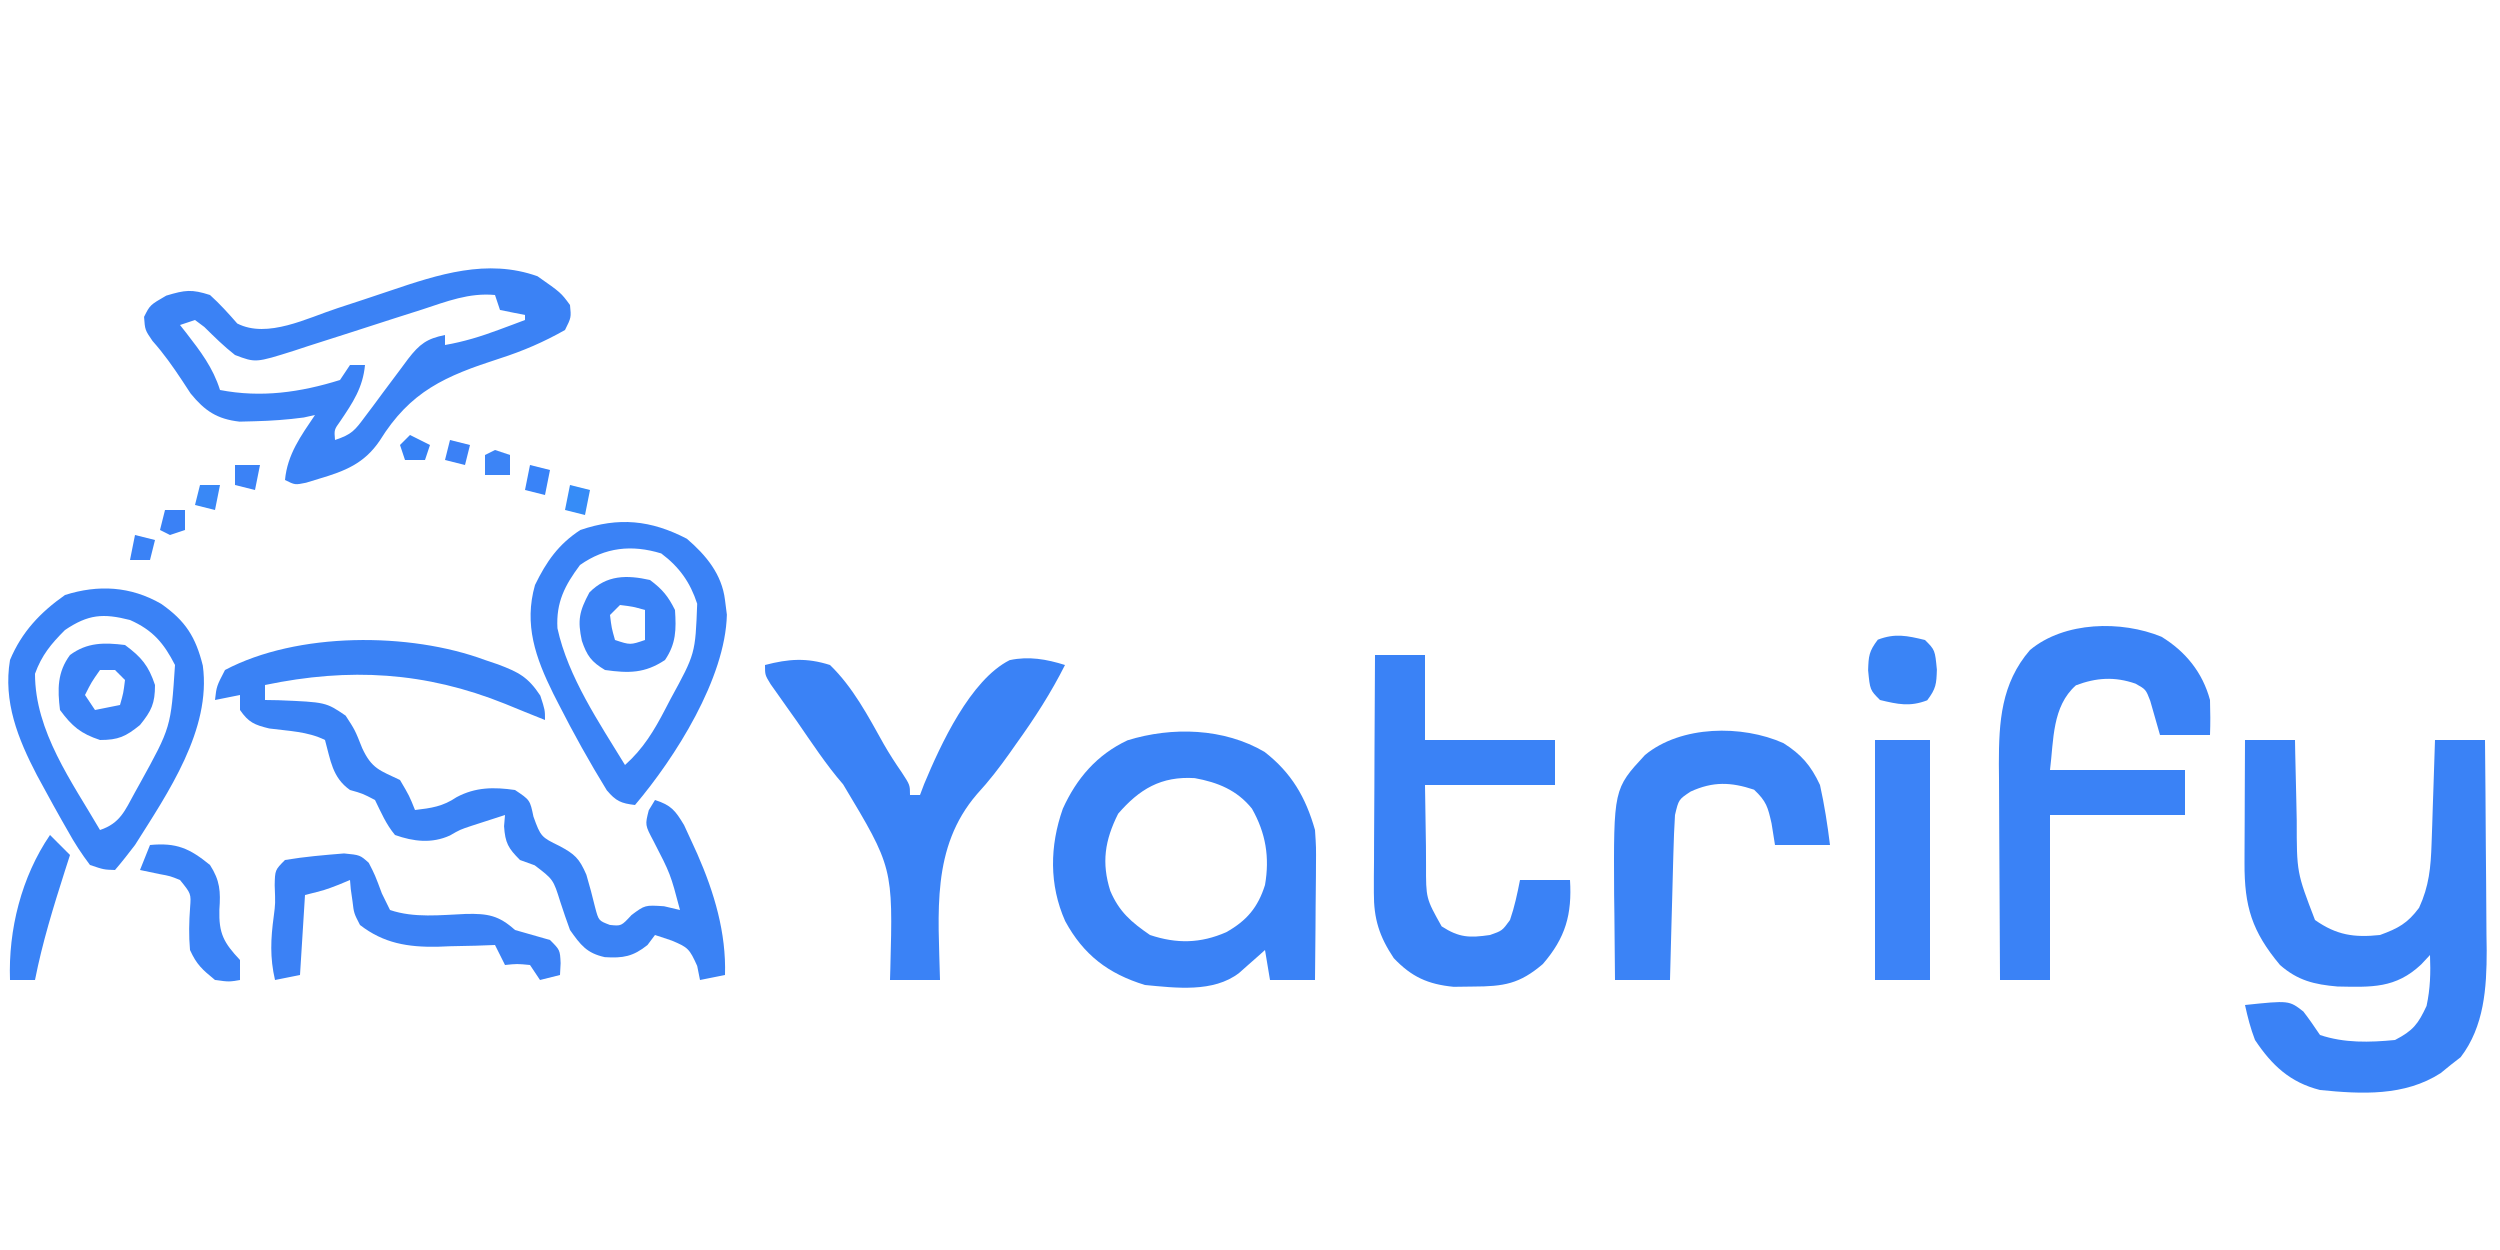
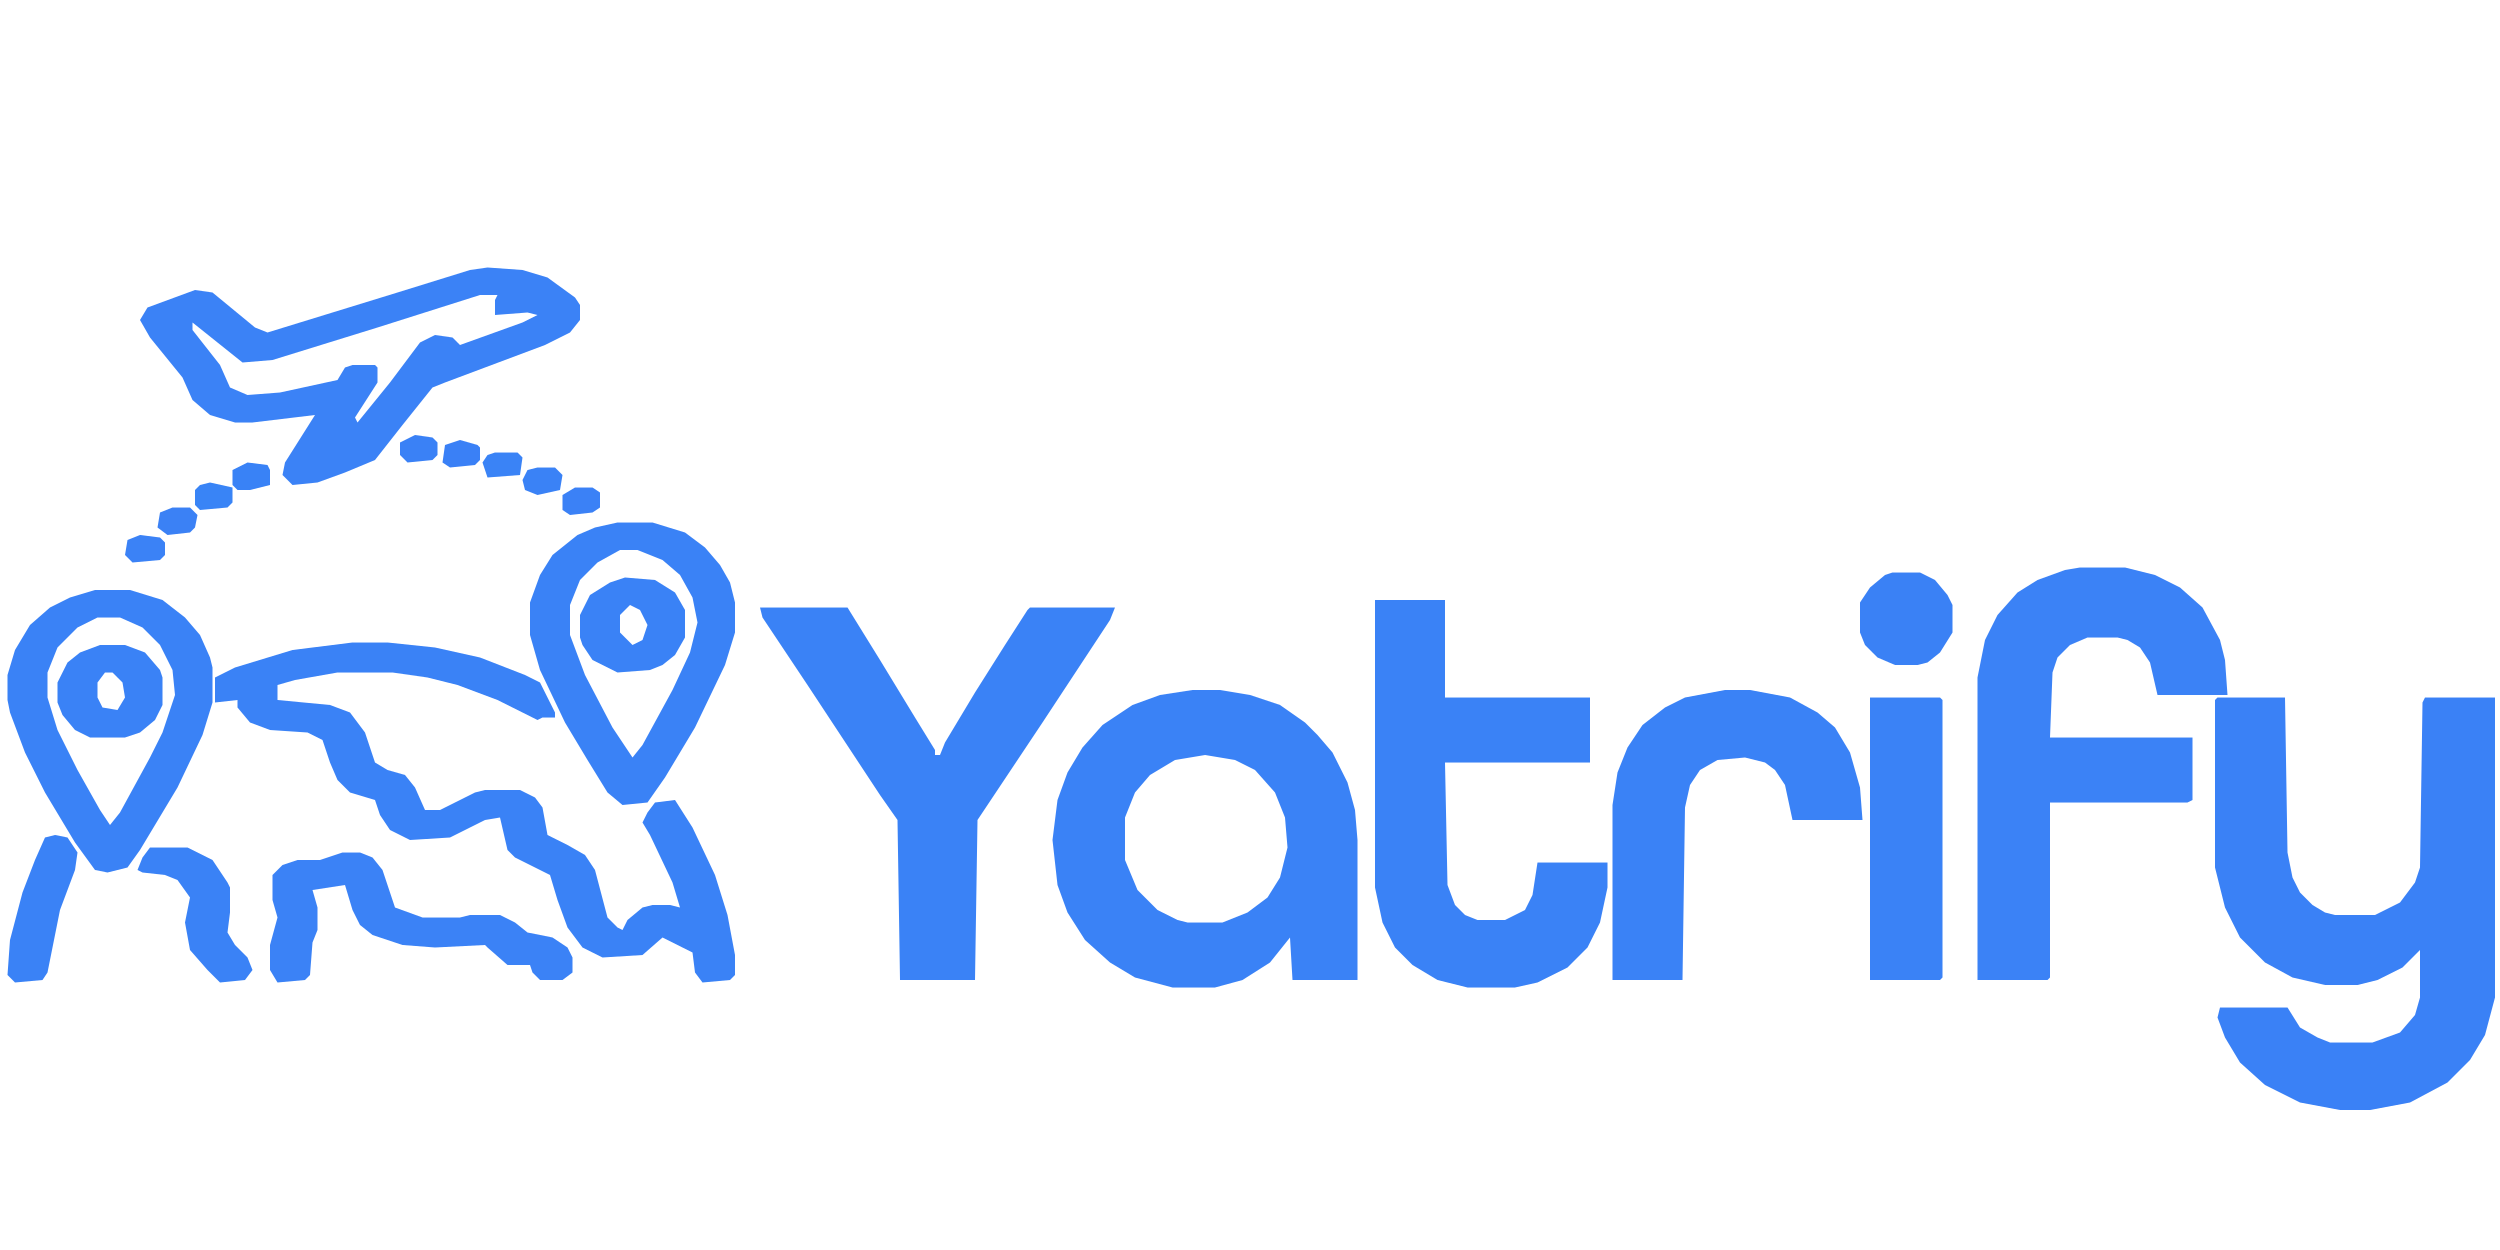
- <svg xmlns="http://www.w3.org/2000/svg" version="1.1" width="500" height="250">
-   <path d="M0 0 C3.3 0 6.6 0 10 0 C10.015 0.842 10.029 1.684 10.044 2.551 C10.106 5.703 10.18 8.854 10.262 12.006 C10.296 13.364 10.324 14.723 10.346 16.082 C10.345 26.495 10.345 26.495 14 36 C18.295 39.026 21.817 39.555 27 39 C30.631 37.673 32.5 36.672 34.812 33.562 C36.817 29.237 37.159 25.461 37.316 20.703 C37.379 18.895 37.379 18.895 37.443 17.051 C37.483 15.797 37.522 14.542 37.562 13.25 C37.606 11.98 37.649 10.711 37.693 9.402 C37.799 6.268 37.901 3.134 38 0 C41.3 0 44.6 0 48 0 C48.075 7.08 48.129 14.16 48.165 21.24 C48.18 23.646 48.2 26.051 48.226 28.456 C48.263 31.927 48.28 35.397 48.293 38.867 C48.308 39.931 48.324 40.995 48.34 42.091 C48.342 49.58 47.832 57.303 43.133 63.438 C42.47 63.953 41.808 64.469 41.125 65 C40.468 65.536 39.81 66.073 39.133 66.625 C31.913 71.279 23.304 70.834 15 70 C9.004 68.482 5.374 65.061 2 60 C1.101 57.66 0.541 55.46 0 53 C8.812 52.076 8.812 52.076 11.672 54.301 C12.846 55.819 13.928 57.408 15 59 C19.907 60.636 24.879 60.491 30 60 C33.621 58.117 34.605 56.846 36.312 53.188 C37.064 49.704 37.142 46.553 37 43 C36.134 43.928 36.134 43.928 35.25 44.875 C30.131 49.71 25.317 49.435 18.484 49.301 C13.837 48.9 10.54 48.097 7 45 C1.383 38.272 -0.132 33.309 -0.098 24.609 C-0.096 23.905 -0.095 23.2 -0.093 22.474 C-0.088 20.233 -0.075 17.991 -0.062 15.75 C-0.057 14.227 -0.053 12.703 -0.049 11.18 C-0.038 7.453 -0.021 3.727 0 0 Z " fill="#3A82F6" transform="translate(449,148)" />
-   <path d="M0 0 C5.404 4.192 8.24 9.103 10.09 15.621 C10.317 19.056 10.317 19.056 10.285 22.77 C10.282 23.427 10.279 24.084 10.277 24.762 C10.265 26.84 10.24 28.918 10.215 30.996 C10.205 32.414 10.196 33.832 10.188 35.25 C10.166 38.707 10.131 42.164 10.09 45.621 C7.12 45.621 4.15 45.621 1.09 45.621 C0.595 42.651 0.595 42.651 0.09 39.621 C-0.381 40.043 -0.851 40.464 -1.336 40.898 C-1.959 41.446 -2.581 41.994 -3.223 42.559 C-3.838 43.104 -4.452 43.649 -5.086 44.211 C-10.238 48.193 -17.779 47.198 -23.91 46.621 C-31.252 44.38 -36.215 40.595 -39.871 33.848 C-43.103 26.583 -42.969 18.806 -40.348 11.371 C-37.591 5.288 -33.521 0.553 -27.41 -2.316 C-18.471 -5.082 -8.116 -4.767 0 0 Z M-29.285 12.371 C-31.954 17.708 -32.634 22.163 -30.848 27.809 C-29.056 32.003 -26.641 34.056 -22.91 36.621 C-17.546 38.409 -12.806 38.309 -7.66 36.059 C-3.562 33.751 -1.326 31.116 0.09 26.621 C1.047 21.078 0.257 16.25 -2.52 11.352 C-5.503 7.64 -9.359 6.088 -13.961 5.246 C-20.704 4.827 -25.039 7.455 -29.285 12.371 Z " fill="#3A82F6" transform="translate(252.9102,150.3789)" />
-   <path d="M0 0 C4.831 2.944 8.24 7.169 9.711 12.652 C9.787 14.984 9.802 17.321 9.711 19.652 C6.411 19.652 3.111 19.652 -0.289 19.652 C-0.94 17.374 -1.591 15.095 -2.242 12.816 C-3.122 10.533 -3.122 10.533 -5.184 9.383 C-9.349 7.938 -13.013 8.17 -17.102 9.715 C-21.881 13.948 -21.539 20.655 -22.289 26.652 C-13.379 26.652 -4.469 26.652 4.711 26.652 C4.711 29.622 4.711 32.592 4.711 35.652 C-4.199 35.652 -13.109 35.652 -22.289 35.652 C-22.289 46.542 -22.289 57.432 -22.289 68.652 C-25.589 68.652 -28.889 68.652 -32.289 68.652 C-32.339 61.393 -32.375 54.134 -32.399 46.875 C-32.409 44.408 -32.423 41.94 -32.44 39.473 C-32.464 35.918 -32.476 32.363 -32.484 28.809 C-32.495 27.712 -32.505 26.616 -32.516 25.487 C-32.517 17.02 -32.07 9.346 -26.289 2.652 C-19.384 -3.093 -8.018 -3.285 0 0 Z " fill="#3A82F6" transform="translate(432.2891,127.3477)" />
-   <path d="M0 0 C0.86 0.29 1.72 0.58 2.605 0.879 C6.721 2.443 8.585 3.371 11.062 7.125 C12 10 12 10 12 12 C9.345 10.942 6.696 9.874 4.055 8.781 C-11.918 2.345 -27.1 1.475 -44 5 C-44 5.99 -44 6.98 -44 8 C-43.12 8.014 -42.239 8.028 -41.332 8.043 C-31.834 8.433 -31.834 8.433 -27.875 11.125 C-26 14 -26 14 -24.562 17.625 C-22.637 21.784 -21.014 22.077 -17 24 C-15.125 27.188 -15.125 27.188 -14 30 C-10.725 29.619 -8.448 29.302 -5.688 27.438 C-1.895 25.409 1.771 25.39 6 26 C9 28 9 28 9.688 31.312 C11.139 35.389 11.304 35.432 14.875 37.188 C17.953 38.826 18.861 39.679 20.273 42.941 C20.91 45.096 21.493 47.268 22.016 49.453 C22.725 52.138 22.725 52.138 24.965 52.984 C27.253 53.226 27.253 53.226 29.312 51 C32 49 32 49 35.812 49.25 C36.864 49.498 37.916 49.745 39 50 C37.092 42.781 37.092 42.781 33.688 36.188 C32 33 32 33 32.75 30.062 C33.163 29.382 33.575 28.701 34 28 C37.227 29.043 38.034 30.056 39.816 33.02 C40.415 34.276 40.997 35.541 41.562 36.812 C41.866 37.478 42.169 38.144 42.481 38.83 C45.848 46.508 48.263 54.552 48 63 C46.35 63.33 44.7 63.66 43 64 C42.814 63.072 42.629 62.144 42.438 61.188 C40.893 57.762 40.614 57.479 37.375 56.125 C36.261 55.754 35.148 55.383 34 55 C33.505 55.66 33.01 56.32 32.5 57 C29.618 59.306 27.632 59.662 23.957 59.43 C20.335 58.634 19.111 56.991 17 54 C16.318 52.138 15.675 50.261 15.062 48.375 C13.659 43.886 13.659 43.886 9.938 41.062 C8.483 40.537 8.483 40.537 7 40 C4.64 37.64 4.041 36.599 3.812 33.25 C3.905 32.136 3.905 32.136 4 31 C2.582 31.454 1.166 31.914 -0.25 32.375 C-1.039 32.63 -1.828 32.885 -2.641 33.148 C-4.993 33.93 -4.993 33.93 -7.016 35.098 C-10.646 36.748 -14.298 36.316 -18 35 C-19.799 32.832 -20.743 30.558 -22 28 C-24.49 26.703 -24.49 26.703 -27 26 C-30.552 23.501 -30.881 20.029 -32 16 C-35.438 14.281 -39.369 14.201 -43.152 13.695 C-46.123 12.97 -47.274 12.49 -49 10 C-49 9.01 -49 8.02 -49 7 C-50.65 7.33 -52.3 7.66 -54 8 C-53.688 5.25 -53.688 5.25 -52 2 C-37.548 -5.642 -15.087 -5.606 0 0 Z " fill="#3A82F5" transform="translate(97,132)" />
-   <path d="M0 0 C4.682 3.277 4.682 3.277 6.5 5.75 C6.75 8.25 6.75 8.25 5.5 10.75 C1.256 13.152 -2.885 14.943 -7.523 16.434 C-18.467 19.968 -25.407 22.951 -31.562 32.895 C-34.669 37.473 -38.512 38.965 -43.688 40.5 C-44.547 40.763 -45.407 41.026 -46.293 41.297 C-48.5 41.75 -48.5 41.75 -50.5 40.75 C-50.017 35.595 -47.314 31.934 -44.5 27.75 C-45.614 27.997 -45.614 27.997 -46.75 28.25 C-50.062 28.692 -53.226 28.918 -56.562 29 C-57.564 29.026 -58.566 29.052 -59.598 29.078 C-64.089 28.57 -66.544 26.923 -69.379 23.445 C-70.212 22.173 -70.212 22.173 -71.062 20.875 C-72.948 18.033 -74.728 15.493 -77 12.938 C-78.5 10.75 -78.5 10.75 -78.688 8.125 C-77.5 5.75 -77.5 5.75 -74.25 3.875 C-70.439 2.732 -69.169 2.573 -65.5 3.75 C-63.518 5.535 -61.807 7.444 -60.051 9.449 C-53.995 12.537 -46.009 8.331 -39.945 6.367 C-36.467 5.232 -32.992 4.089 -29.528 2.913 C-19.843 -0.363 -10.063 -3.594 0 0 Z M-23 6.629 C-24.875 7.226 -26.75 7.823 -28.625 8.42 C-31.569 9.366 -34.512 10.316 -37.453 11.271 C-40.299 12.192 -43.149 13.099 -46 14.004 C-46.877 14.293 -47.754 14.583 -48.658 14.881 C-56.376 17.319 -56.376 17.319 -60.5 15.75 C-62.717 14.021 -64.631 12.119 -66.633 10.148 C-67.557 9.456 -67.557 9.456 -68.5 8.75 C-69.49 9.08 -70.48 9.41 -71.5 9.75 C-71.09 10.269 -70.68 10.789 -70.258 11.324 C-67.424 14.992 -64.902 18.264 -63.5 22.75 C-55.267 24.339 -47.473 23.234 -39.5 20.75 C-38.84 19.76 -38.18 18.77 -37.5 17.75 C-36.51 17.75 -35.52 17.75 -34.5 17.75 C-34.926 22.299 -36.949 25.288 -39.441 28.98 C-40.671 30.692 -40.671 30.692 -40.5 32.75 C-37.089 31.613 -36.521 30.812 -34.434 28.004 C-33.866 27.249 -33.298 26.494 -32.713 25.717 C-32.127 24.923 -31.541 24.13 -30.938 23.312 C-29.771 21.75 -28.603 20.189 -27.434 18.629 C-26.919 17.934 -26.403 17.238 -25.873 16.522 C-23.582 13.565 -22.136 12.477 -18.5 11.75 C-18.5 12.41 -18.5 13.07 -18.5 13.75 C-14.718 13.093 -11.282 12.03 -7.688 10.688 C-6.712 10.325 -5.736 9.963 -4.73 9.59 C-3.626 9.174 -3.626 9.174 -2.5 8.75 C-2.5 8.42 -2.5 8.09 -2.5 7.75 C-4.15 7.42 -5.8 7.09 -7.5 6.75 C-7.995 5.265 -7.995 5.265 -8.5 3.75 C-13.679 3.261 -18.153 5.04 -23 6.629 Z " fill="#3B82F5" transform="translate(107.5,55.25)" />
-   <path d="M0 0 C3.3 0 6.6 0 10 0 C10 5.61 10 11.22 10 17 C18.58 17 27.16 17 36 17 C36 19.97 36 22.94 36 26 C27.42 26 18.84 26 10 26 C10.062 30.022 10.124 34.044 10.188 38.188 C10.194 39.447 10.201 40.707 10.208 42.005 C10.19 48.677 10.19 48.677 13.328 54.27 C16.834 56.54 18.897 56.597 23 56 C25.442 55.148 25.442 55.148 27 53 C27.919 50.338 28.453 47.778 29 45 C32.3 45 35.6 45 39 45 C39.422 51.887 38.116 56.558 33.562 61.812 C28.905 65.788 25.79 66.294 19.625 66.312 C18.339 66.329 17.052 66.346 15.727 66.363 C10.583 65.862 7.3 64.372 3.75 60.625 C0.859 56.288 -0.252 52.774 -0.227 47.567 C-0.227 46.506 -0.227 45.446 -0.227 44.353 C-0.216 43.219 -0.206 42.086 -0.195 40.918 C-0.192 39.749 -0.19 38.579 -0.187 37.375 C-0.176 33.645 -0.15 29.917 -0.125 26.188 C-0.115 23.657 -0.106 21.126 -0.098 18.596 C-0.076 12.397 -0.041 6.199 0 0 Z " fill="#3A82F6" transform="translate(275,131)" />
-   <path d="M0 0 C4.718 -1.233 8.321 -1.492 13 0 C17.602 4.445 20.657 10.284 23.754 15.825 C24.871 17.775 26.06 19.615 27.34 21.461 C29 24 29 24 29 26 C29.66 26 30.32 26 31 26 C31.272 25.28 31.544 24.56 31.825 23.818 C35.107 15.948 41.056 2.995 48.93 -0.973 C52.775 -1.793 56.3 -1.162 60 0 C57.198 5.575 53.892 10.692 50.25 15.75 C49.823 16.358 49.396 16.965 48.956 17.592 C46.884 20.515 44.82 23.196 42.387 25.84 C33.204 36.516 34.699 49.574 35 63 C31.7 63 28.4 63 25 63 C25.022 62.255 25.044 61.511 25.067 60.744 C25.597 40.497 25.597 40.497 15.628 23.877 C12.205 19.931 9.345 15.541 6.375 11.25 C5.433 9.925 5.433 9.925 4.472 8.573 C3.891 7.749 3.31 6.926 2.711 6.078 C2.188 5.34 1.665 4.602 1.126 3.841 C0 2 0 2 0 0 Z " fill="#3A82F6" transform="translate(153,133)" />
-   <path d="M0 0 C3.562 2.241 5.516 4.506 7.312 8.375 C8.198 12.353 8.815 16.332 9.312 20.375 C5.683 20.375 2.053 20.375 -1.688 20.375 C-1.914 18.952 -2.141 17.529 -2.375 16.062 C-3.113 12.802 -3.389 11.656 -5.875 9.312 C-10.513 7.767 -14.083 7.642 -18.562 9.688 C-20.957 11.274 -20.957 11.274 -21.688 14.375 C-21.84 16.886 -21.944 19.374 -22.004 21.887 C-22.025 22.615 -22.045 23.343 -22.067 24.093 C-22.132 26.416 -22.191 28.739 -22.25 31.062 C-22.293 32.639 -22.337 34.215 -22.381 35.791 C-22.488 39.652 -22.589 43.514 -22.688 47.375 C-26.317 47.375 -29.948 47.375 -33.688 47.375 C-33.746 42.938 -33.781 38.5 -33.812 34.062 C-33.829 32.819 -33.846 31.576 -33.863 30.295 C-33.974 9.158 -33.974 9.158 -27.688 2.375 C-20.482 -3.565 -8.29 -3.702 0 0 Z " fill="#3B83F6" transform="translate(356.6875,148.625)" />
-   <path d="M0 0 C3.842 3.293 7.001 7.1 7.625 12.25 C7.749 13.219 7.872 14.189 8 15.188 C7.703 27.931 -2.32 43.752 -10.375 53.25 C-13.165 52.916 -14.174 52.488 -16.016 50.309 C-19.485 44.657 -22.686 38.911 -25.688 33 C-26.025 32.339 -26.362 31.679 -26.71 30.998 C-30.257 23.834 -32.63 17.162 -30.375 9.25 C-28.103 4.572 -25.689 1.108 -21.312 -1.75 C-13.613 -4.371 -7.252 -3.76 0 0 Z M-21.375 5.25 C-24.39 9.296 -26.179 12.681 -25.887 17.898 C-23.763 27.656 -17.515 36.81 -12.375 45.25 C-8.733 42.015 -6.531 38.337 -4.312 34.062 C-3.964 33.393 -3.615 32.724 -3.256 32.035 C1.69 22.988 1.69 22.988 2.062 13 C0.674 8.723 -1.508 5.65 -5.125 2.938 C-11.036 1.131 -16.337 1.701 -21.375 5.25 Z " fill="#3A82F6" transform="translate(137.375,107.75)" />
-   <path d="M0 0 C4.91 3.42 6.931 6.663 8.352 12.371 C10.084 25.153 1.376 37.807 -5.211 48.246 C-6.504 49.944 -7.82 51.627 -9.211 53.246 C-11.43 53.18 -11.43 53.18 -14.211 52.246 C-15.956 49.931 -17.327 47.824 -18.711 45.309 C-19.1 44.629 -19.488 43.95 -19.889 43.25 C-21.018 41.26 -22.119 39.257 -23.211 37.246 C-23.746 36.265 -24.281 35.284 -24.832 34.273 C-28.624 26.993 -31.601 19.575 -30.211 11.246 C-27.86 5.627 -24.141 1.707 -19.211 -1.754 C-12.541 -3.873 -6.078 -3.499 0 0 Z M-19.211 5.246 C-22.01 8.045 -23.856 10.27 -25.211 13.996 C-25.211 25.531 -17.829 35.605 -12.211 45.246 C-8.174 43.901 -7.217 41.351 -5.273 37.809 C-4.922 37.176 -4.57 36.542 -4.207 35.89 C1.969 24.705 1.969 24.705 2.789 12.246 C0.548 7.847 -1.682 5.247 -6.211 3.246 C-11.622 1.869 -14.56 2.112 -19.211 5.246 Z " fill="#3A82F6" transform="translate(32.21094,120.7539)" />
-   <path d="M0 0 C3.63 0 7.26 0 11 0 C11 15.84 11 31.68 11 48 C7.37 48 3.74 48 0 48 C0 32.16 0 16.32 0 0 Z " fill="#3C83F7" transform="translate(375,148)" />
-   <path d="M0 0 C3.188 0.312 3.188 0.312 4.938 1.875 C6.188 4.312 6.188 4.312 7.562 8 C8.099 9.093 8.635 10.186 9.188 11.312 C14.028 12.962 19.345 12.309 24.393 12.098 C28.757 12.007 30.947 12.394 34.188 15.312 C36.516 15.995 38.849 16.663 41.188 17.312 C43.188 19.312 43.188 19.312 43.312 21.938 C43.271 22.721 43.23 23.505 43.188 24.312 C41.867 24.642 40.547 24.973 39.188 25.312 C38.528 24.323 37.867 23.332 37.188 22.312 C34.604 22.062 34.604 22.062 32.188 22.312 C31.527 20.992 30.867 19.672 30.188 18.312 C28.909 18.359 27.63 18.405 26.312 18.453 C24.604 18.491 22.896 18.527 21.188 18.562 C19.929 18.613 19.929 18.613 18.645 18.664 C12.759 18.755 7.949 17.993 3.188 14.312 C1.969 11.953 1.969 11.953 1.688 9.562 C1.574 8.763 1.461 7.964 1.344 7.141 C1.266 6.236 1.266 6.236 1.188 5.312 C0.445 5.622 -0.297 5.931 -1.062 6.25 C-3.812 7.312 -3.812 7.312 -7.812 8.312 C-8.143 13.592 -8.473 18.872 -8.812 24.312 C-10.463 24.642 -12.113 24.973 -13.812 25.312 C-14.854 20.801 -14.673 17.08 -14.062 12.562 C-13.734 10.037 -13.734 10.037 -13.875 6.375 C-13.812 3.312 -13.812 3.312 -11.812 1.312 C-7.864 0.643 -3.99 0.327 0 0 Z " fill="#3B81F5" transform="translate(68.8125,170.6875)" />
-   <path d="M0 0 C3.286 2.429 4.708 4.123 6 8 C6 11.686 5.311 13.149 3 16 C0.149 18.311 -1.314 19 -5 19 C-8.877 17.708 -10.571 16.286 -13 13 C-13.51 8.851 -13.547 5.438 -11 2 C-7.562 -0.547 -4.149 -0.51 0 0 Z M-5 5 C-6.717 7.445 -6.717 7.445 -8 10 C-7.01 11.485 -7.01 11.485 -6 13 C-4.35 12.67 -2.7 12.34 -1 12 C-0.32 9.603 -0.32 9.603 0 7 C-0.66 6.34 -1.32 5.68 -2 5 C-2.99 5 -3.98 5 -5 5 Z " fill="#3B82F6" transform="translate(25,129)" />
-   <path d="M0 0 C2.502 1.876 3.619 3.239 5 6 C5.255 9.909 5.233 12.709 3 16 C-1.03 18.687 -4.268 18.667 -9 18 C-11.735 16.359 -12.605 15.154 -13.629 12.164 C-14.506 8.04 -14.168 6.314 -12.125 2.5 C-8.684 -1.028 -4.623 -1.037 0 0 Z M-6 5 C-6.66 5.66 -7.32 6.32 -8 7 C-7.68 9.603 -7.68 9.603 -7 12 C-3.951 13.011 -3.951 13.011 -1 12 C-1 10.02 -1 8.04 -1 6 C-3.397 5.32 -3.397 5.32 -6 5 Z " fill="#3A82F6" transform="translate(130,116)" />
-   <path d="M0 0 C5.286 -0.503 7.91 0.653 12 4 C14.01 7.121 14.134 9.282 13.875 12.938 C13.75 17.669 14.711 19.506 18 23 C18 24.32 18 25.64 18 27 C15.812 27.375 15.812 27.375 13 27 C10.44 24.895 9.32 23.918 8 21 C7.744 18.105 7.807 15.386 8.02 12.488 C8.225 9.744 8.225 9.744 6 7 C4.046 6.21 4.046 6.21 1.875 5.812 C-0.043 5.41 -0.043 5.41 -2 5 C-1.34 3.35 -0.68 1.7 0 0 Z " fill="#3A82F6" transform="translate(30,169)" />
-   <path d="M0 0 C1.32 1.32 2.64 2.64 4 4 C3.662 5.051 3.325 6.101 2.977 7.184 C0.674 14.409 -1.536 21.548 -3 29 C-4.65 29 -6.3 29 -8 29 C-8.362 18.96 -5.701 8.348 0 0 Z " fill="#3A83F6" transform="translate(10,167)" />
-   <path d="M0 0 C2 2 2 2 2.375 5.938 C2.286 8.806 2.211 9.722 0.438 12.062 C-3.021 13.393 -5.444 12.856 -9 12 C-11 10 -11 10 -11.375 6.062 C-11.286 3.194 -11.211 2.278 -9.438 -0.062 C-5.979 -1.393 -3.556 -0.856 0 0 Z " fill="#3A84F6" transform="translate(385,128)" />
-   <path d="M0 0 C1.98 0.495 1.98 0.495 4 1 C3.67 2.65 3.34 4.3 3 6 C1.68 5.67 0.36 5.34 -1 5 C-0.67 3.35 -0.34 1.7 0 0 Z " fill="#368CF7" transform="translate(114,97)" />
-   <path d="M0 0 C1.98 0.495 1.98 0.495 4 1 C3.67 2.65 3.34 4.3 3 6 C1.68 5.67 0.36 5.34 -1 5 C-0.67 3.35 -0.34 1.7 0 0 Z " fill="#3983F8" transform="translate(106,93)" />
-   <path d="M0 0 C1.65 0 3.3 0 5 0 C4.67 1.65 4.34 3.3 4 5 C2.68 4.67 1.36 4.34 0 4 C0 2.68 0 1.36 0 0 Z " fill="#3B82F6" transform="translate(47,93)" />
-   <path d="M0 0 C1.98 0.495 1.98 0.495 4 1 C3.67 2.32 3.34 3.64 3 5 C1.68 5 0.36 5 -1 5 C-0.67 3.35 -0.34 1.7 0 0 Z " fill="#3A82F6" transform="translate(27,107)" />
-   <path d="M0 0 C1.32 0 2.64 0 4 0 C3.67 1.65 3.34 3.3 3 5 C1.68 4.67 0.36 4.34 -1 4 C-0.67 2.68 -0.34 1.36 0 0 Z " fill="#3988F6" transform="translate(40,97)" />
-   <path d="M0 0 C0.99 0.33 1.98 0.66 3 1 C3 2.32 3 3.64 3 5 C1.35 5 -0.3 5 -2 5 C-2 3.68 -2 2.36 -2 1 C-1.34 0.67 -0.68 0.34 0 0 Z " fill="#3C84F6" transform="translate(99,90)" />
-   <path d="M0 0 C1.32 0 2.64 0 4 0 C4 1.32 4 2.64 4 4 C3.01 4.33 2.02 4.66 1 5 C0.34 4.67 -0.32 4.34 -1 4 C-0.67 2.68 -0.34 1.36 0 0 Z " fill="#3A81F6" transform="translate(33,102)" />
-   <path d="M0 0 C1.98 0.495 1.98 0.495 4 1 C3.67 2.32 3.34 3.64 3 5 C1.68 4.67 0.36 4.34 -1 4 C-0.67 2.68 -0.34 1.36 0 0 Z " fill="#3B81F6" transform="translate(90,88)" />
-   <path d="M0 0 C1.32 0.66 2.64 1.32 4 2 C3.67 2.99 3.34 3.98 3 5 C1.68 5 0.36 5 -1 5 C-1.33 4.01 -1.66 3.02 -2 2 C-1.34 1.34 -0.68 0.68 0 0 Z " fill="#3782F5" transform="translate(82,87)" />
+ <svg xmlns="http://www.w3.org/2000/svg" version="1.1" width="1000" height="500">
+   <path d="M0,0 L27,0 L28,62 L30,72 L33,78 L38,83 L43,86 L47,87 L63,87 L73,82 L79,74 L81,68 L82,2 L83,0 L111,0 L111,120 L107,135 L101,145 L92,154 L77,162 L61,165 L49,165 L33,162 L19,155 L9,146 L3,136 L0,128 L1,124 L28,124 L33,132 L40,136 L45,138 L62,138 L73,134 L79,127 L81,120 L81,101 L74,108 L64,113 L56,115 L43,115 L30,112 L19,106 L9,96 L3,84 L-1,68 L-1,1 Z M82,98 Z " fill="#3A81F6" transform="translate(887,279)" />
+   <path d="M0,0 L11,0 L23,2 L35,6 L45,13 L50,18 L56,25 L62,37 L65,48 L66,60 L66,116 L40,116 L39,99 L31,109 L20,116 L9,119 L-8,119 L-23,115 L-33,109 L-43,100 L-50,89 L-54,78 L-56,60 L-54,44 L-50,33 L-44,23 L-36,14 L-24,6 L-13,2 Z M5,26 L-7,28 L-17,34 L-23,41 L-27,51 L-27,68 L-22,80 L-14,88 L-6,92 L-2,93 L12,93 L22,89 L30,83 L35,75 L38,63 L37,51 L33,41 L25,32 L17,28 Z " fill="#3A82F6" transform="translate(477,276)" />
+   <path d="M0,0 L18,0 L30,3 L40,8 L49,16 L56,29 L58,37 L59,51 L31,51 L28,38 L24,32 L19,29 L15,28 L3,28 L-4,31 L-9,36 L-11,42 L-12,68 L45,68 L45,93 L43,94 L-12,94 L-12,164 L-13,165 L-41,165 L-41,44 L-38,29 L-33,19 L-25,10 L-17,5 L-6,1 Z " fill="#3B82F6" transform="translate(832,227)" />
+   <path d="M0,0 L28,0 L28,39 L86,39 L86,65 L28,65 L29,114 L32,122 L36,126 L41,128 L52,128 L60,124 L63,118 L65,105 L93,105 L93,115 L90,129 L85,139 L77,147 L65,153 L56,155 L37,155 L25,152 L15,146 L8,139 L3,129 L0,115 Z " fill="#3A82F6" transform="translate(550,240)" />
+   <path d="M0,0 L35,0 L48,21 L62,44 L70,57 L70,59 L72,59 L74,54 L86,34 L98,15 L107,1 L108,0 L142,0 L140,5 L113,46 L87,85 L86,149 L56,149 L55,85 L48,75 L19,31 L1,4 Z " fill="#3A82F6" transform="translate(304,243)" />
+   <path d="M0,0 L14,0 L33,2 L51,6 L69,13 L75,16 L81,28 L81,30 L76,30 L74,31 L58,23 L42,17 L30,14 L16,12 L-6,12 L-23,15 L-30,17 L-30,23 L-9,25 L-1,28 L5,36 L9,48 L14,51 L21,53 L25,58 L29,67 L35,67 L49,60 L53,59 L67,59 L73,62 L76,66 L78,77 L86,81 L93,85 L97,91 L102,110 L106,114 L108,115 L110,111 L116,106 L120,105 L127,105 L131,106 L128,96 L119,77 L116,72 L118,68 L121,64 L129,63 L136,74 L145,93 L150,109 L153,125 L153,133 L151,135 L140,136 L137,132 L136,124 L124,118 L116,125 L100,126 L92,122 L86,114 L82,103 L79,93 L65,86 L62,83 L59,70 L53,71 L39,78 L23,79 L15,75 L11,69 L9,63 L-1,60 L-6,55 L-9,48 L-12,39 L-18,36 L-33,35 L-41,32 L-46,26 L-46,23 L-55,24 L-55,14 L-47,10 L-24,3 Z M74,28 Z " fill="#3A82F6" transform="translate(141,257)" />
+   <path d="M0,0 L14,1 L24,4 L35,12 L37,15 L37,21 L33,26 L23,31 L-17,46 L-22,48 L-34,63 L-45,77 L-57,82 L-68,86 L-78,87 L-82,83 L-81,78 L-69,59 L-94,62 L-101,62 L-111,59 L-118,53 L-122,44 L-135,28 L-139,21 L-136,16 L-117,9 L-110,10 L-93,24 L-88,26 L-36,10 L-7,1 Z M-3,11 L-44,24 L-86,37 L-98,38 L-108,30 L-118,22 L-118,25 L-107,39 L-103,48 L-96,51 L-83,50 L-60,45 L-57,40 L-54,39 L-45,39 L-44,40 L-44,46 L-53,60 L-52,62 L-39,46 L-27,30 L-21,27 L-14,28 L-11,31 L14,22 L20,19 L16,18 L3,19 L3,13 L4,11 Z M-54,62 L-54,65 Z M-56,65 Z M-57,66 L-56,68 Z M-58,68 Z " fill="#3B82F6" transform="translate(195,107)" />
+   <path d="M0,0 L10,0 L26,3 L37,9 L44,15 L50,25 L54,39 L55,52 L27,52 L24,38 L20,32 L16,29 L8,27 L-3,28 L-10,32 L-14,38 L-16,47 L-17,116 L-45,116 L-45,46 L-43,33 L-39,23 L-33,14 L-24,7 L-16,3 Z " fill="#3A82F6" transform="translate(690,276)" />
+   <path d="M0,0 L14,0 L27,4 L35,10 L41,17 L45,24 L47,32 L47,44 L43,57 L31,82 L19,102 L12,112 L2,113 L-4,108 L-12,95 L-21,80 L-31,59 L-35,45 L-35,32 L-31,21 L-26,13 L-16,5 L-9,2 Z M1,11 L-8,16 L-15,23 L-19,33 L-19,45 L-13,61 L-2,82 L6,94 L10,89 L22,67 L29,52 L32,40 L30,30 L25,21 L18,15 L8,11 Z " fill="#3A82F6" transform="translate(247,209)" />
+   <path d="M0,0 L14,0 L27,4 L36,11 L42,18 L46,27 L47,31 L47,45 L43,58 L33,79 L18,104 L13,111 L5,113 L0,112 L-8,101 L-20,81 L-28,65 L-34,49 L-35,44 L-35,34 L-32,24 L-26,14 L-18,7 L-10,3 Z M1,11 L-7,15 L-15,23 L-19,33 L-19,43 L-15,56 L-7,72 L2,88 L6,94 L10,89 L22,67 L27,57 L32,42 L31,32 L26,22 L19,15 L10,11 Z " fill="#3A82F6" transform="translate(38,236)" />
+   <path d="M0,0 L28,0 L29,1 L29,112 L28,113 L0,113 Z " fill="#3A82F6" transform="translate(748,279)" />
+   <path d="M0,0 L7,0 L12,2 L16,7 L21,22 L32,26 L47,26 L51,25 L63,25 L69,28 L74,32 L84,34 L90,38 L92,42 L92,48 L88,51 L79,51 L76,48 L75,45 L66,45 L58,38 L57,37 L37,38 L24,37 L12,33 L7,29 L4,23 L1,13 L-12,15 L-10,22 L-10,31 L-12,36 L-13,49 L-15,51 L-26,52 L-29,47 L-29,37 L-26,26 L-28,19 L-28,9 L-24,5 L-18,3 L-9,3 Z " fill="#3B82F6" transform="translate(137,341)" />
+   <path d="M0,0 L12,1 L20,6 L24,13 L24,24 L20,31 L15,35 L10,37 L-3,38 L-13,33 L-17,27 L-18,24 L-18,15 L-14,7 L-6,2 Z M2,11 L-2,15 L-2,22 L3,27 L7,25 L9,19 L6,13 Z " fill="#3A82F6" transform="translate(250,231)" />
+   <path d="M0,0 L10,0 L18,3 L24,10 L25,13 L25,24 L22,30 L16,35 L10,37 L-4,37 L-10,34 L-15,28 L-17,23 L-17,15 L-13,7 L-8,3 Z M2,11 L-1,15 L-1,21 L1,25 L7,26 L10,21 L9,15 L5,11 Z " fill="#3A82F6" transform="translate(40,258)" />
+   <path d="M0,0 L11,0 L17,3 L22,9 L24,13 L24,24 L19,32 L14,36 L10,37 L1,37 L-6,34 L-11,29 L-13,24 L-13,12 L-9,6 L-3,1 Z " fill="#3A81F5" transform="translate(757,229)" />
+   <path d="M0,0 L15,0 L25,5 L31,14 L32,16 L32,26 L31,34 L34,39 L39,44 L41,49 L38,53 L28,54 L23,49 L16,41 L14,30 L16,20 L11,13 L6,11 L-3,10 L-5,9 L-3,4 Z " fill="#3A82F6" transform="translate(60,339)" />
+   <path d="M0,0 L5,1 L9,7 L8,14 L2,30 L-3,55 L-5,58 L-16,59 L-19,56 L-18,42 L-13,23 L-8,10 L-4,1 Z " fill="#3A82F6" transform="translate(22,334)" />
+   <path d="M0,0 L8,1 L10,3 L10,8 L8,10 L-3,11 L-6,8 L-5,2 Z " fill="#3B82F6" transform="translate(56,214)" />
+   <path d="M0,0 L7,0 L10,3 L9,8 L7,10 L-2,11 L-6,8 L-5,2 Z " fill="#3B81F5" transform="translate(69,203)" />
+   <path d="M0,0 L7,0 L10,3 L9,9 L0,11 L-5,9 L-6,5 L-4,1 Z " fill="#3A82F6" transform="translate(215,187)" />
+   <path d="M0,0 L7,0 L10,2 L10,8 L7,10 L-2,11 L-5,9 L-5,3 Z " fill="#3B81F6" transform="translate(230,195)" />
+   <path d="M0,0 L9,2 L9,8 L7,10 L-4,11 L-6,9 L-6,3 L-4,1 Z " fill="#3984F6" transform="translate(84,193)" />
+   <path d="M0,0 L8,1 L9,3 L9,9 L1,11 L-4,11 L-6,9 L-6,3 Z " fill="#3982F6" transform="translate(99,185)" />
+   <path d="M0,0 L9,0 L11,2 L10,9 L-3,10 L-5,4 L-3,1 Z " fill="#3A83F6" transform="translate(198,181)" />
+   <path d="M0,0 L7,1 L9,3 L9,8 L7,10 L-3,11 L-6,8 L-6,3 Z " fill="#3A81F6" transform="translate(166,174)" />
+   <path d="M0,0 L7,2 L8,3 L8,8 L6,10 L-4,11 L-7,9 L-6,2 Z " fill="#3A80F6" transform="translate(184,176)" />
</svg>
